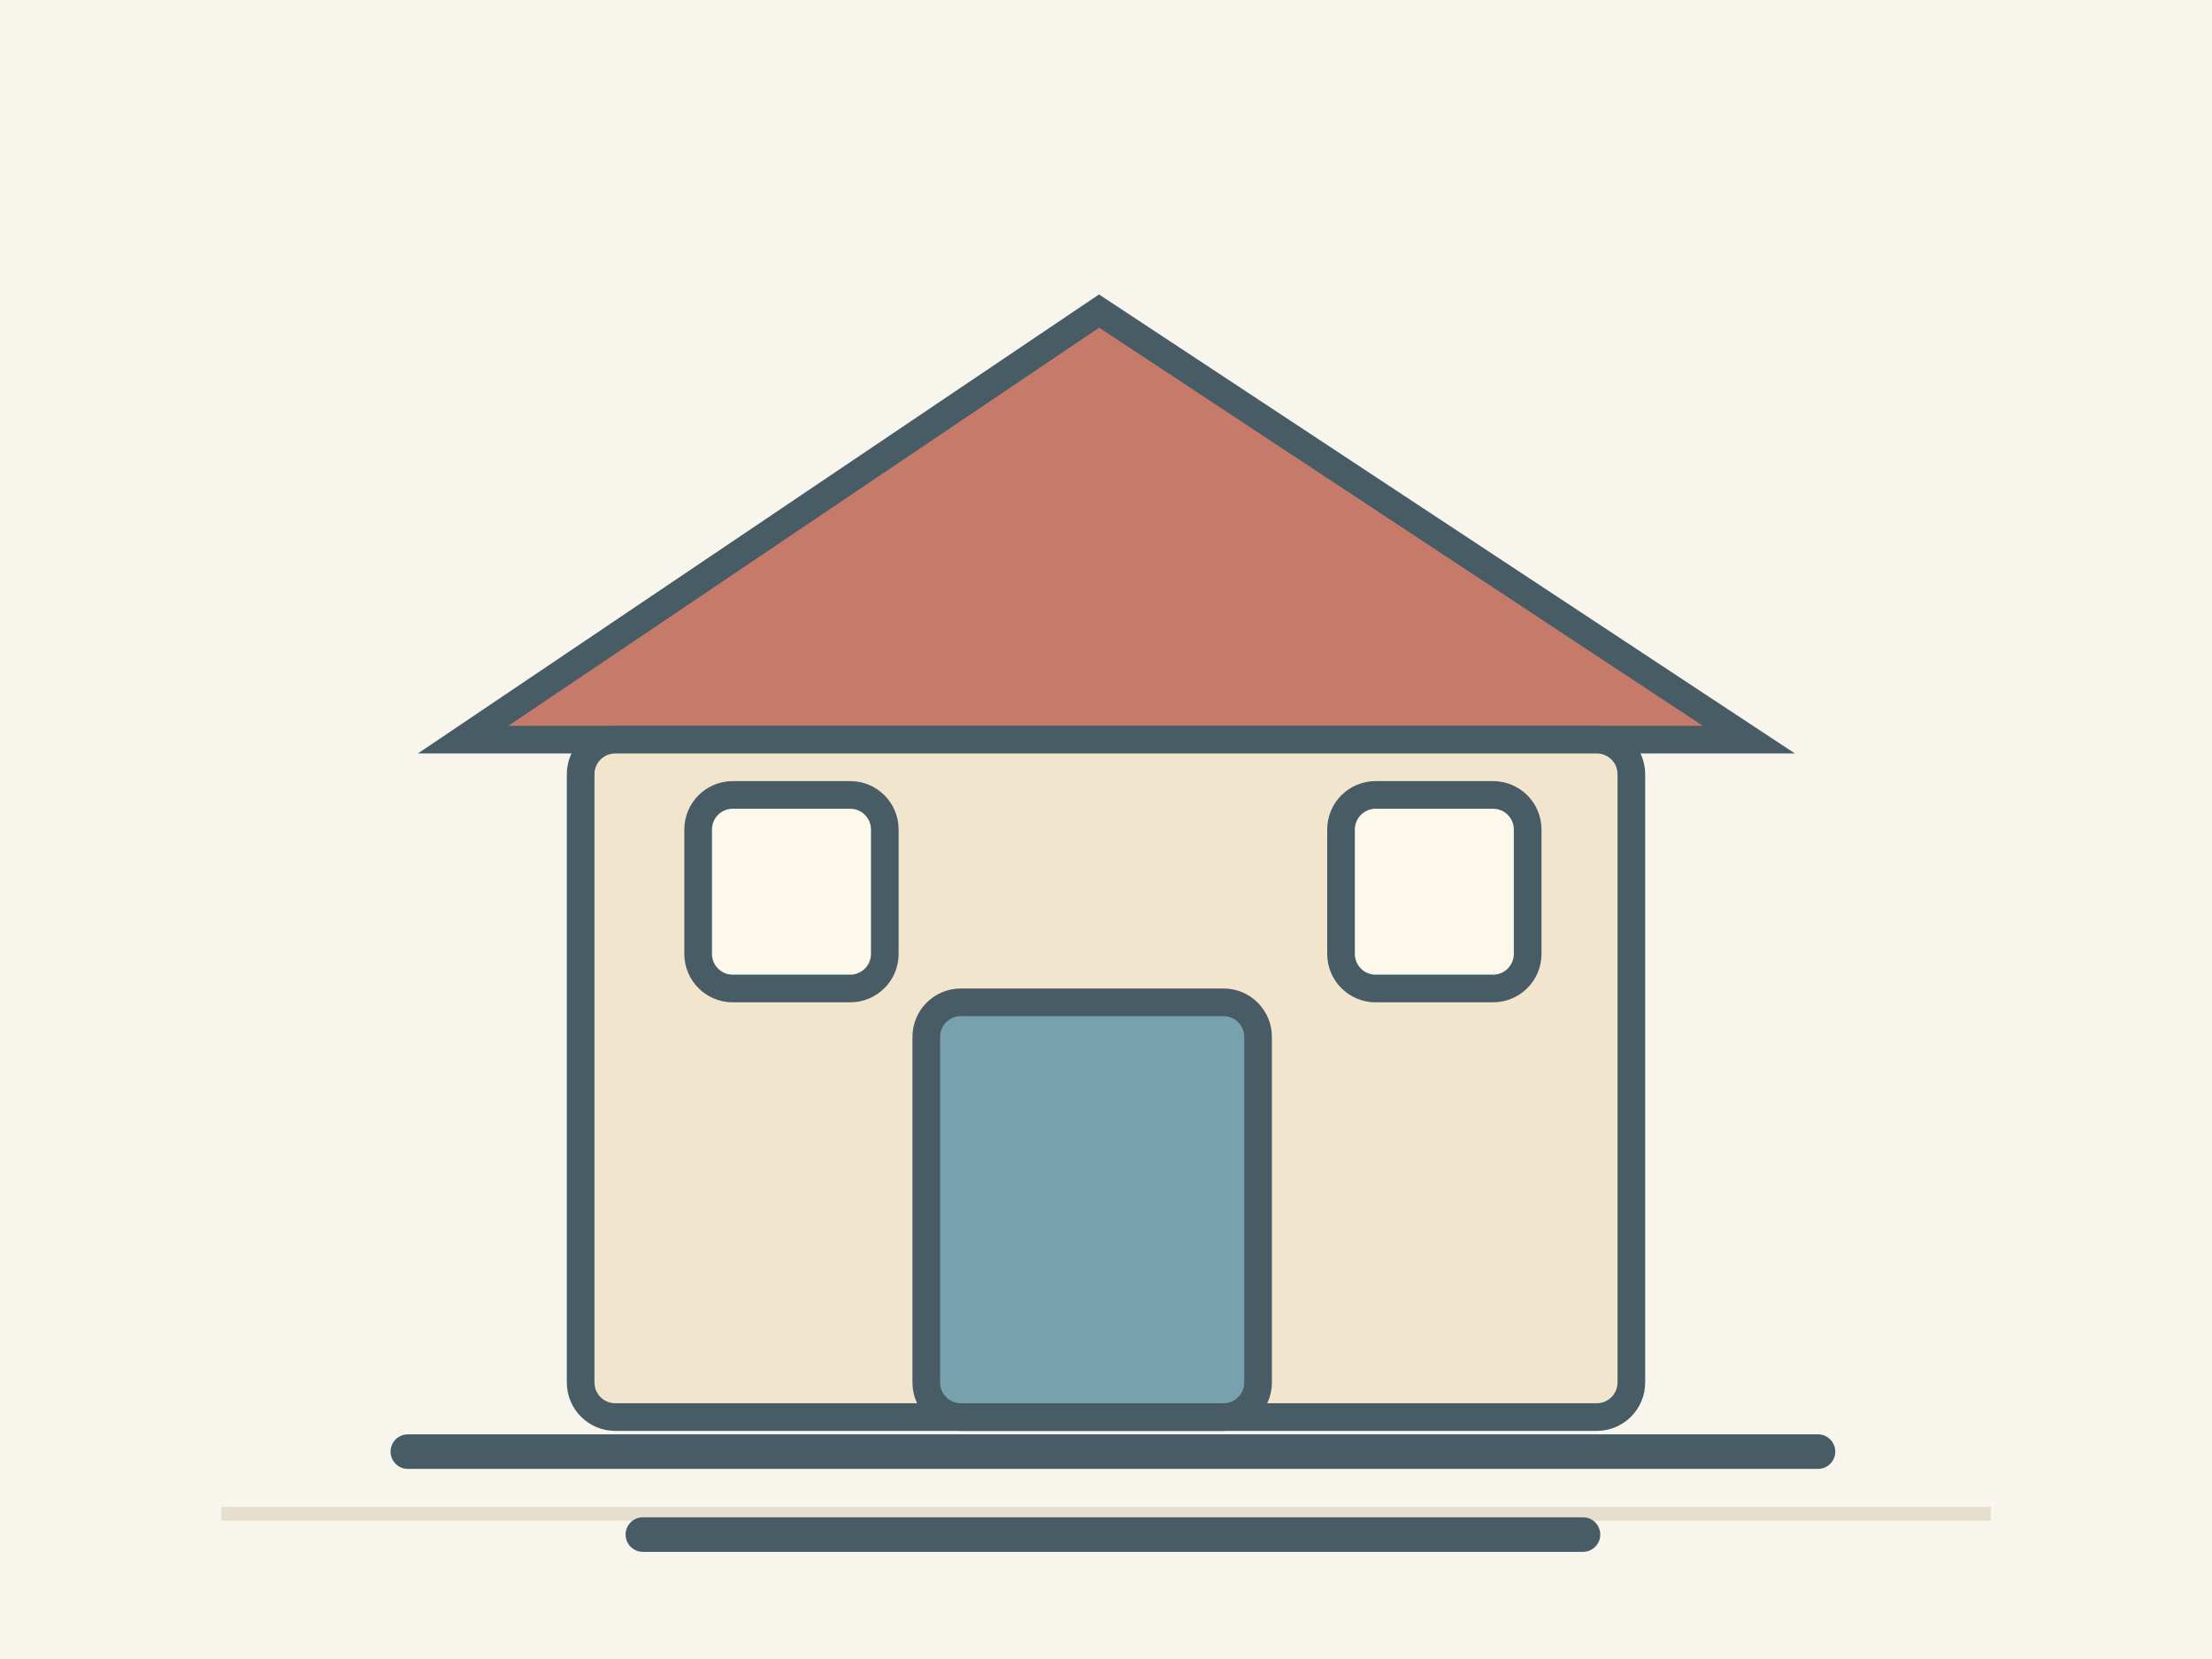
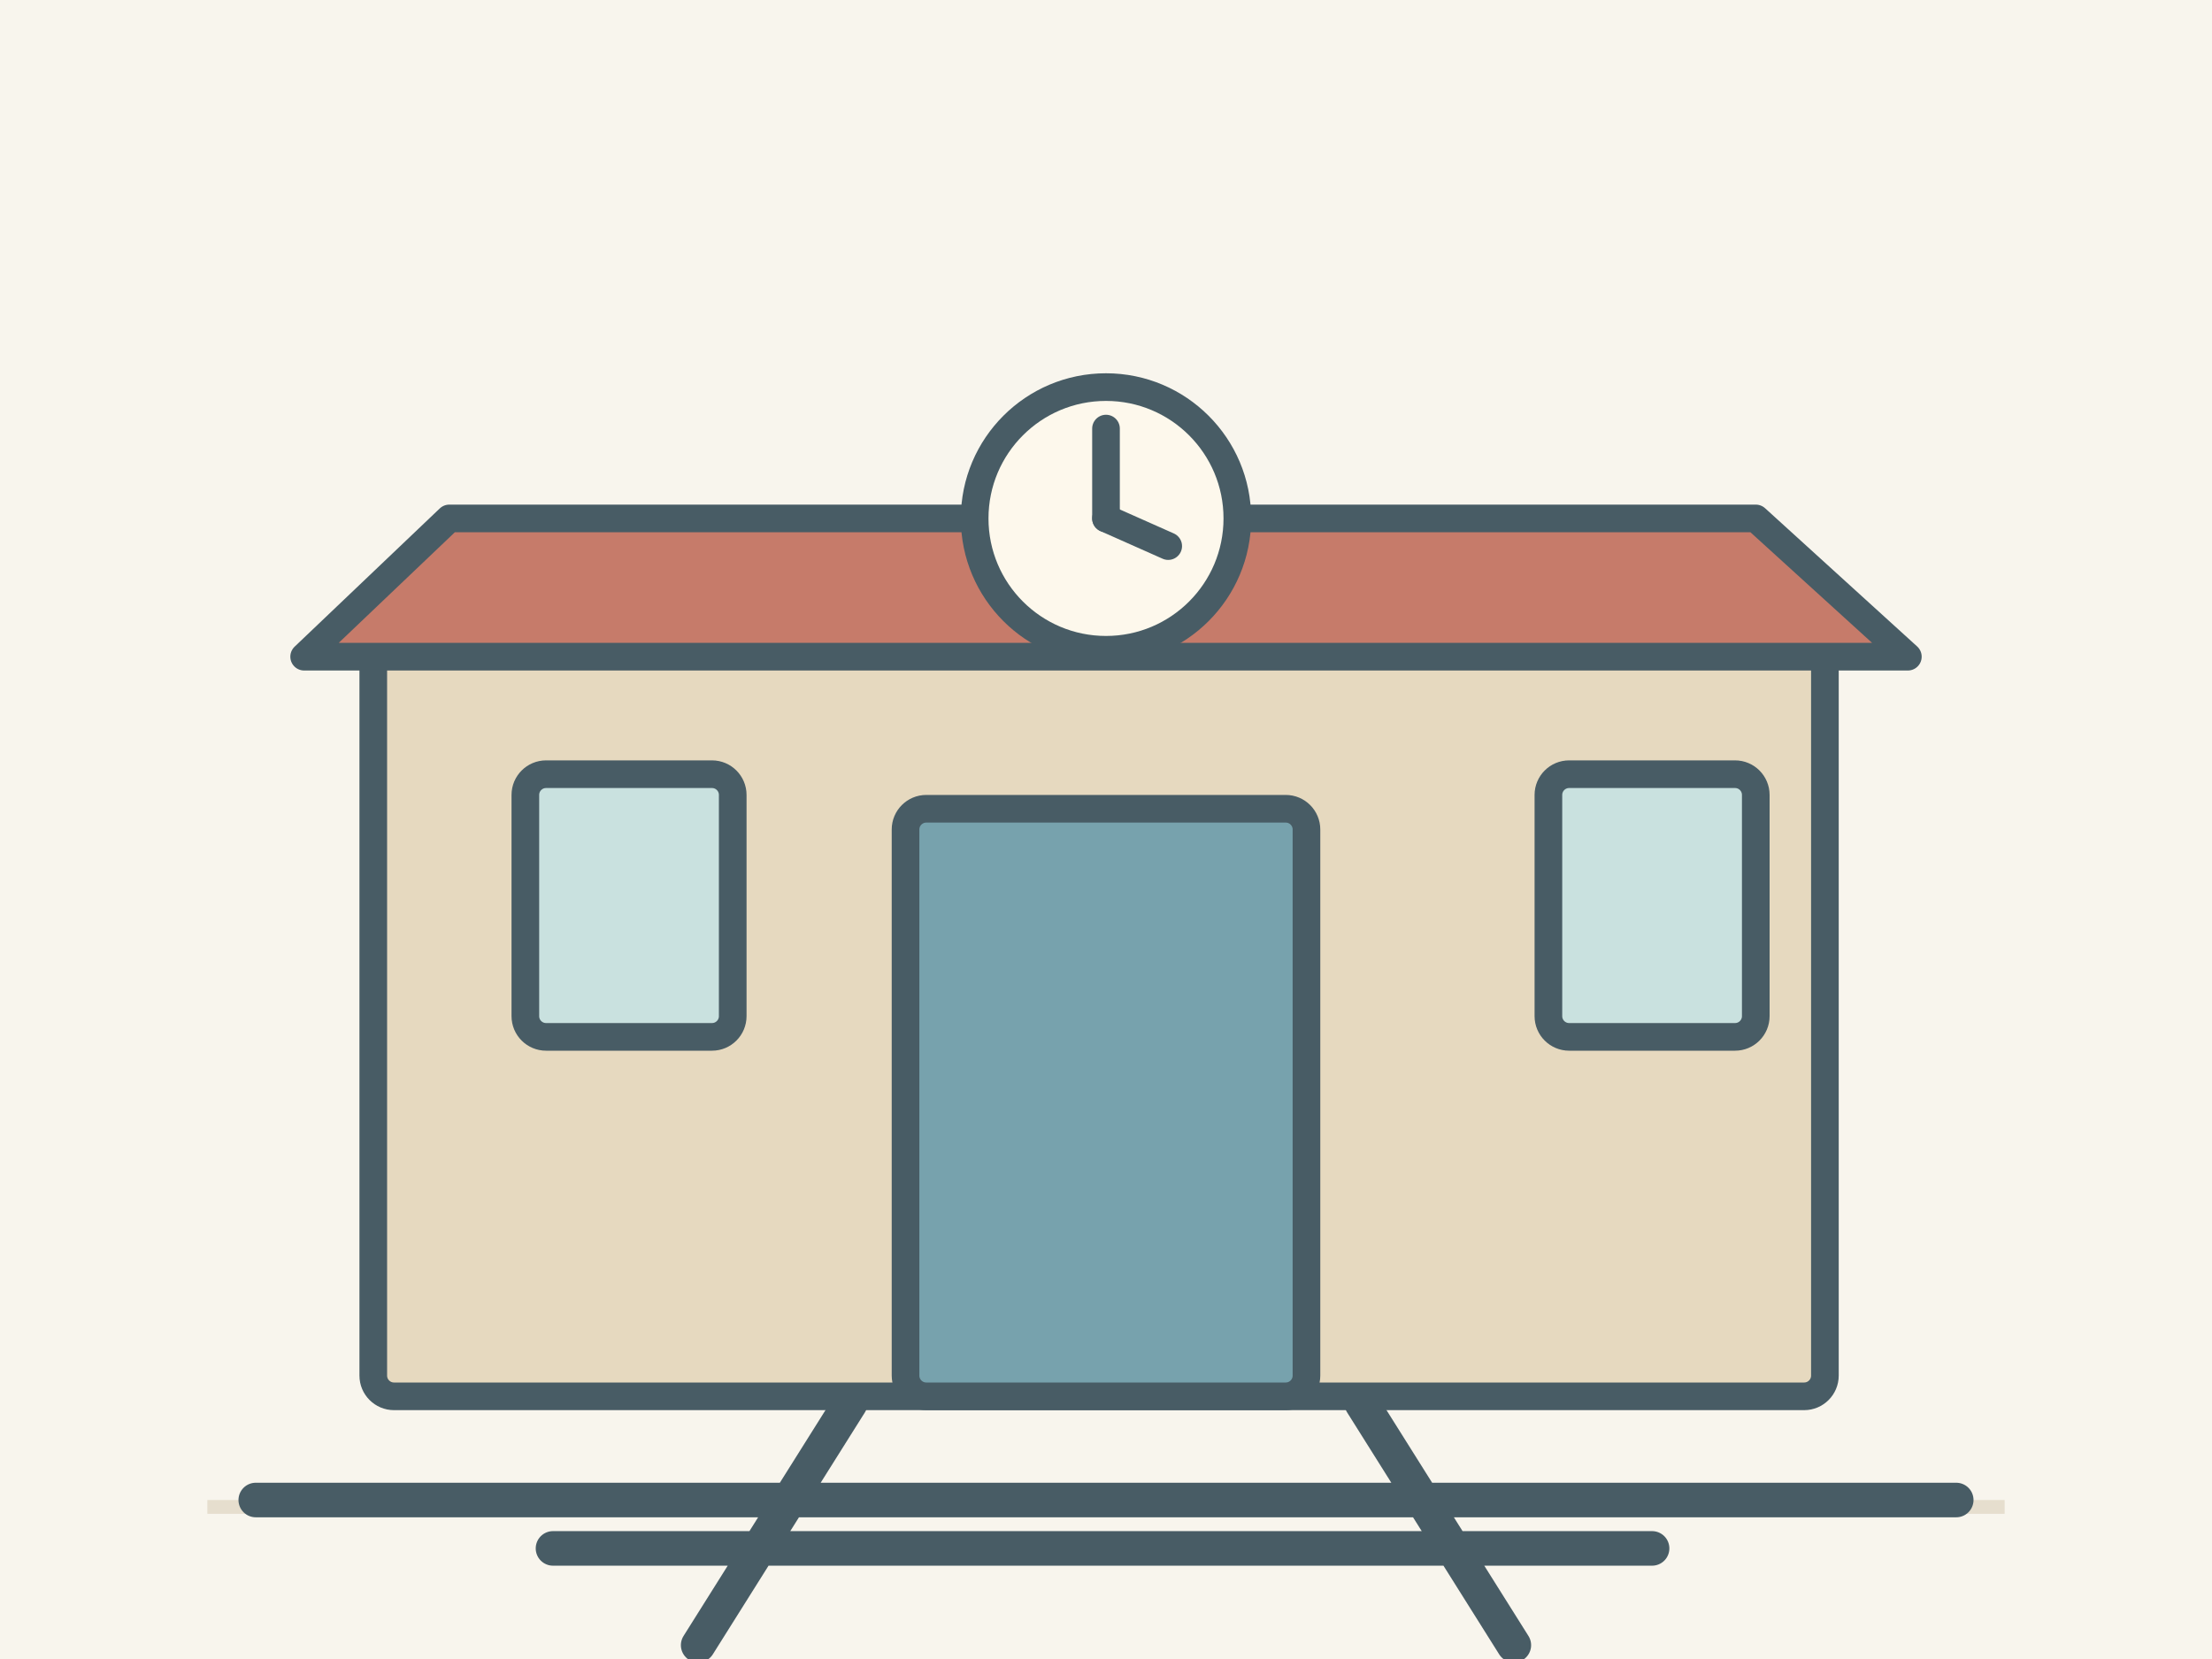
<svg xmlns="http://www.w3.org/2000/svg" viewBox="0 0 320 240" width="320" height="240">
  <rect width="320" height="240" fill="#f8f5ed" />
-   <path d="M32 219H288" stroke="#e6dece" fill="none" stroke-width="2" />
-   <polygon points="67,107 159,45 253,107" fill="#c67b6a" stroke="#485c65" stroke-width="4" />
-   <rect x="84" y="107" width="152" height="98" rx="5" fill="#f2e5ce" stroke="#485c65" stroke-width="4" />
-   <rect x="134" y="145" width="48" height="60" rx="5" fill="#77a2ad" stroke="#485c65" stroke-width="4" />
-   <rect x="101" y="115" width="27" height="28" rx="5" fill="#fdf8ec" stroke="#485c65" stroke-width="4" />
-   <rect x="194" y="115" width="27" height="28" rx="5" fill="#fdf8ec" stroke="#485c65" stroke-width="4" />
-   <path d="M59 210H263 M93 222H229" fill="none" stroke="#485c65" stroke-linecap="round" stroke-linejoin="round" stroke-width="5" />
+   <path d="M30 218H290" fill="none" stroke="#e6dece" stroke-width="2" />
+   <rect x="54" y="94" width="210" height="108" rx="3" fill="#e6d9bf" stroke="#485c65" stroke-width="4" />
+   <path d="M44 95H276L254 75H65Z" fill="#c67b6a" stroke="#485c65" stroke-width="4" stroke-linecap="round" stroke-linejoin="round" />
+   <rect x="131" y="117" width="58" height="85" rx="3" fill="#77a2ad" stroke="#485c65" stroke-width="4" />
+   <rect x="76" y="112" width="30" height="38" rx="3" fill="#c9e1df" stroke="#485c65" stroke-width="4" />
+   <rect x="224" y="112" width="30" height="38" rx="3" fill="#c9e1df" stroke="#485c65" stroke-width="4" />
+   <circle cx="160" cy="75" r="19" fill="#fdf8ec" stroke="#485c65" stroke-width="4" />
+   <path d="M160 75L160 62" fill="none" stroke="#485c65" stroke-width="4" stroke-linecap="round" />
+   <path d="M160 75L169 79" fill="none" stroke="#485c65" stroke-width="4" stroke-linecap="round" />
+   <path d="M37 217H283 M80 224H239 M123 203L101 238 M197 203L219 238" fill="none" stroke="#485c65" stroke-width="5" stroke-linecap="round" stroke-linejoin="round" />
</svg>
